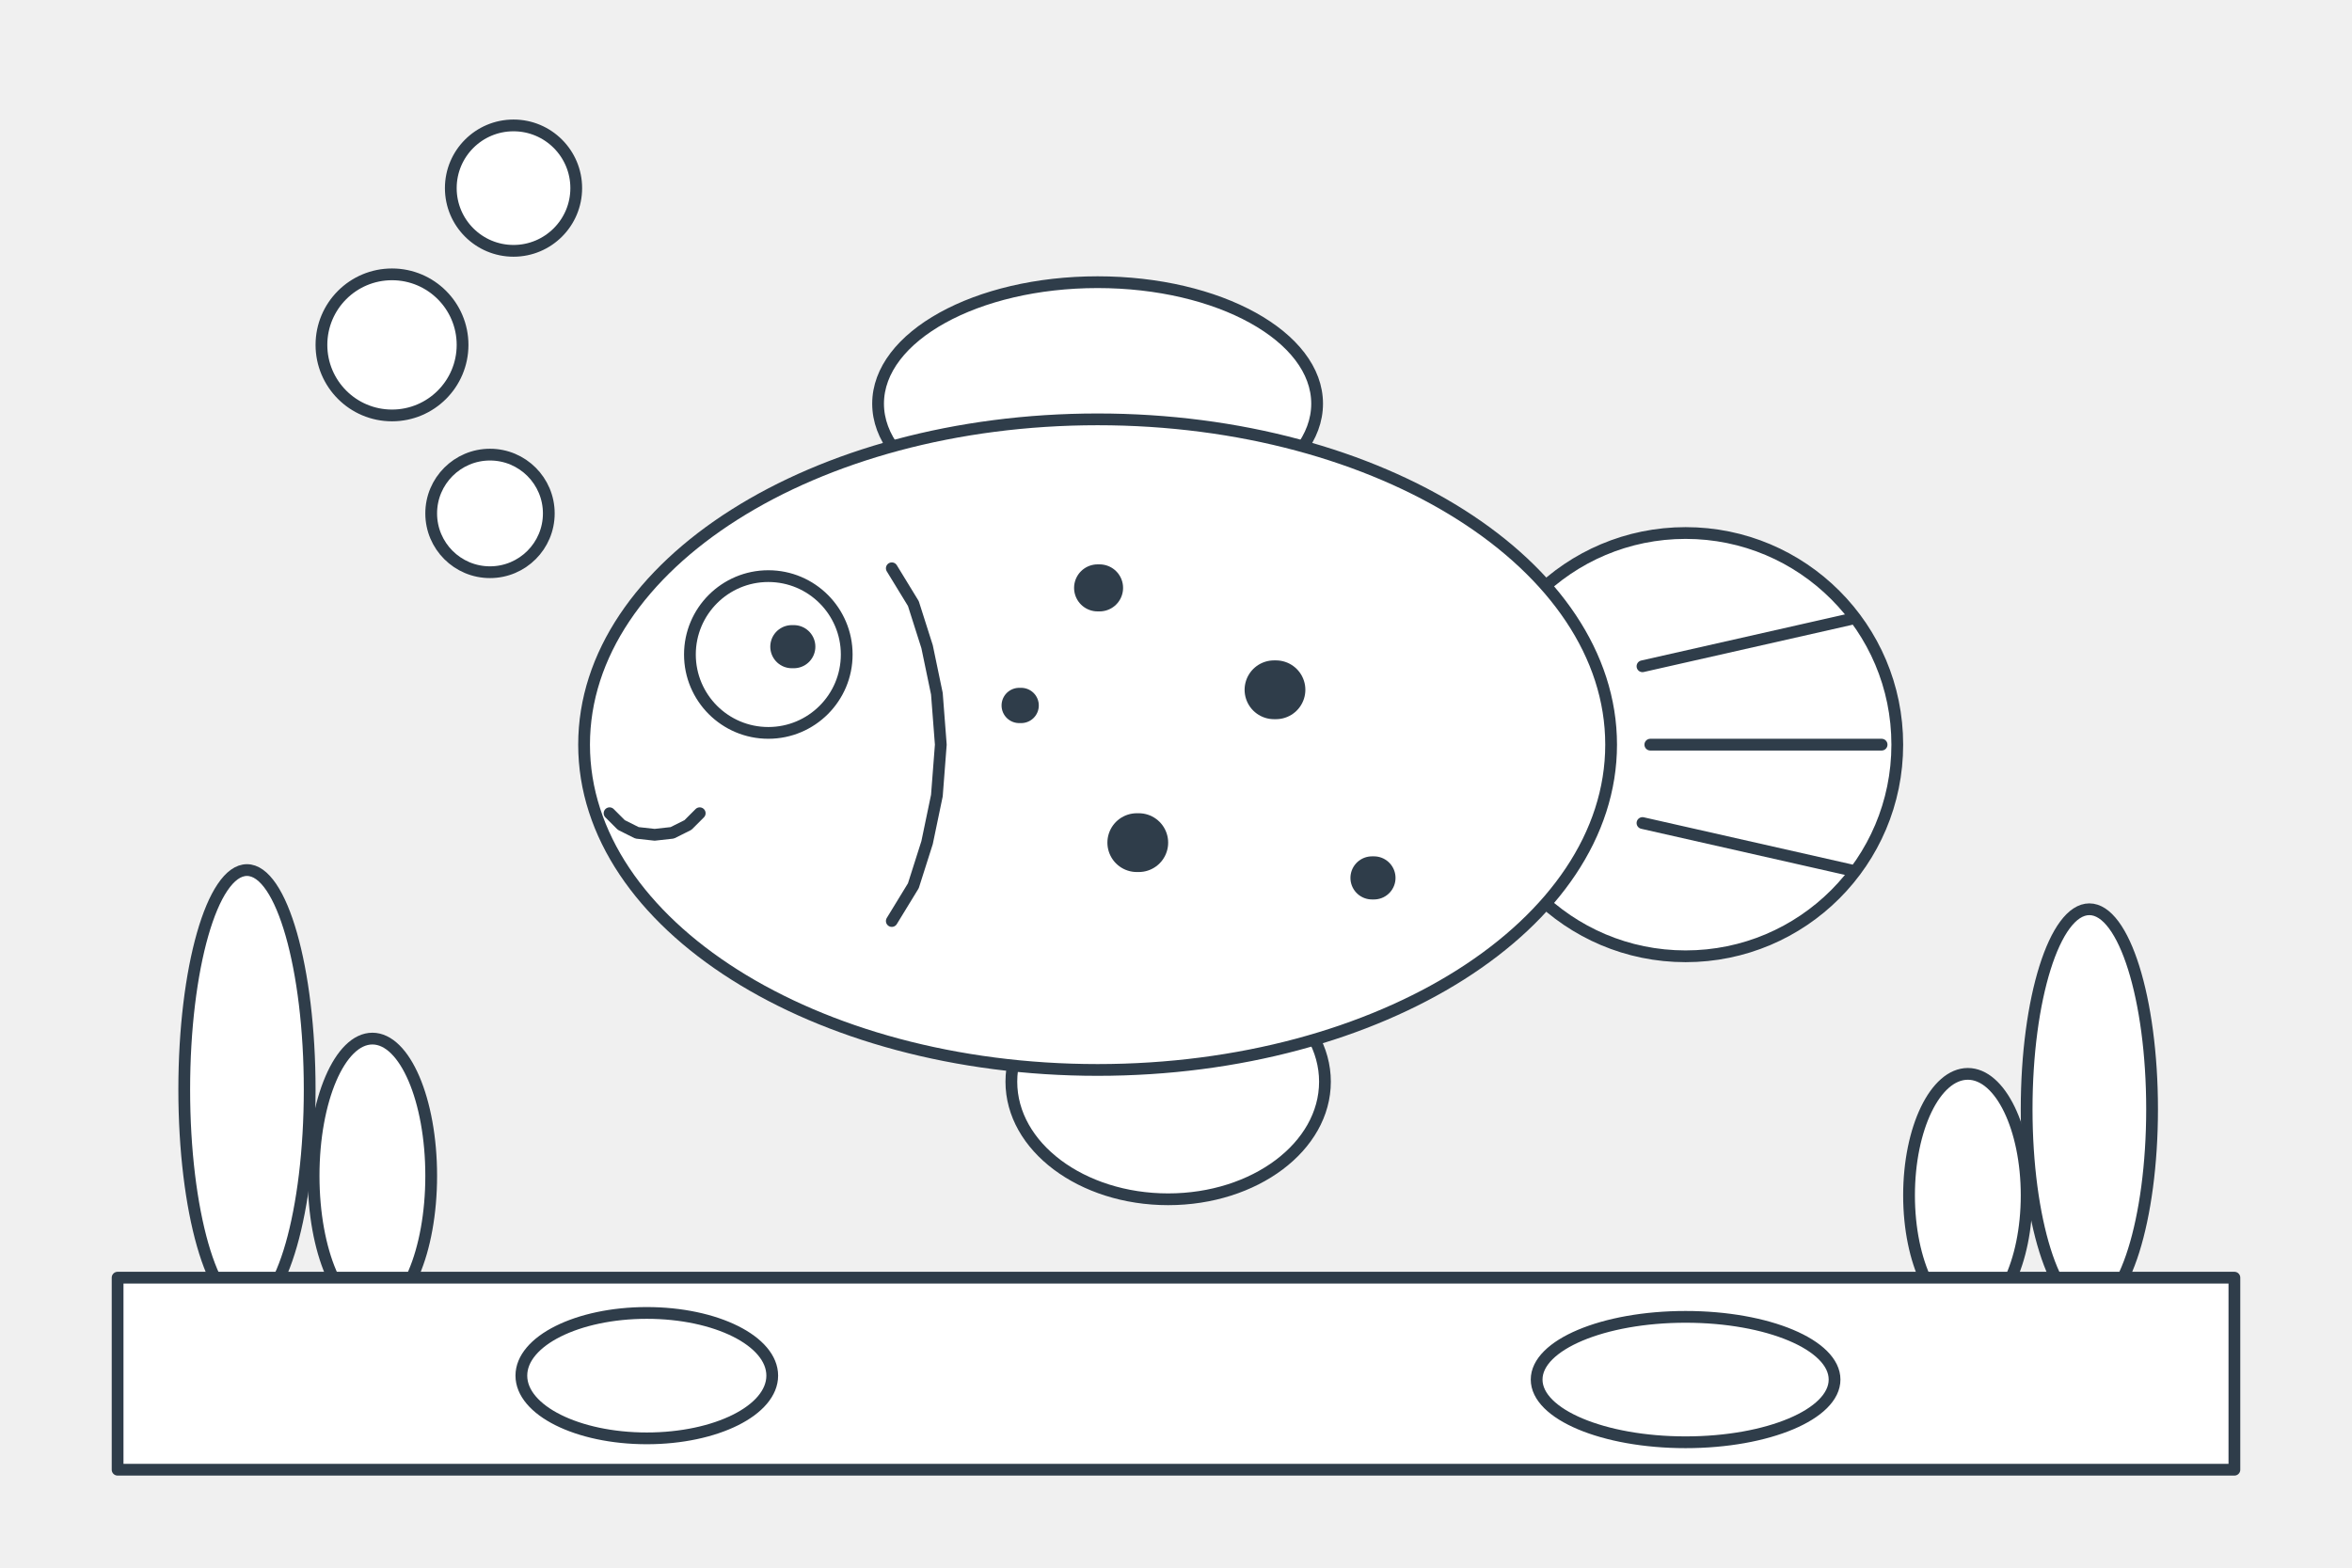
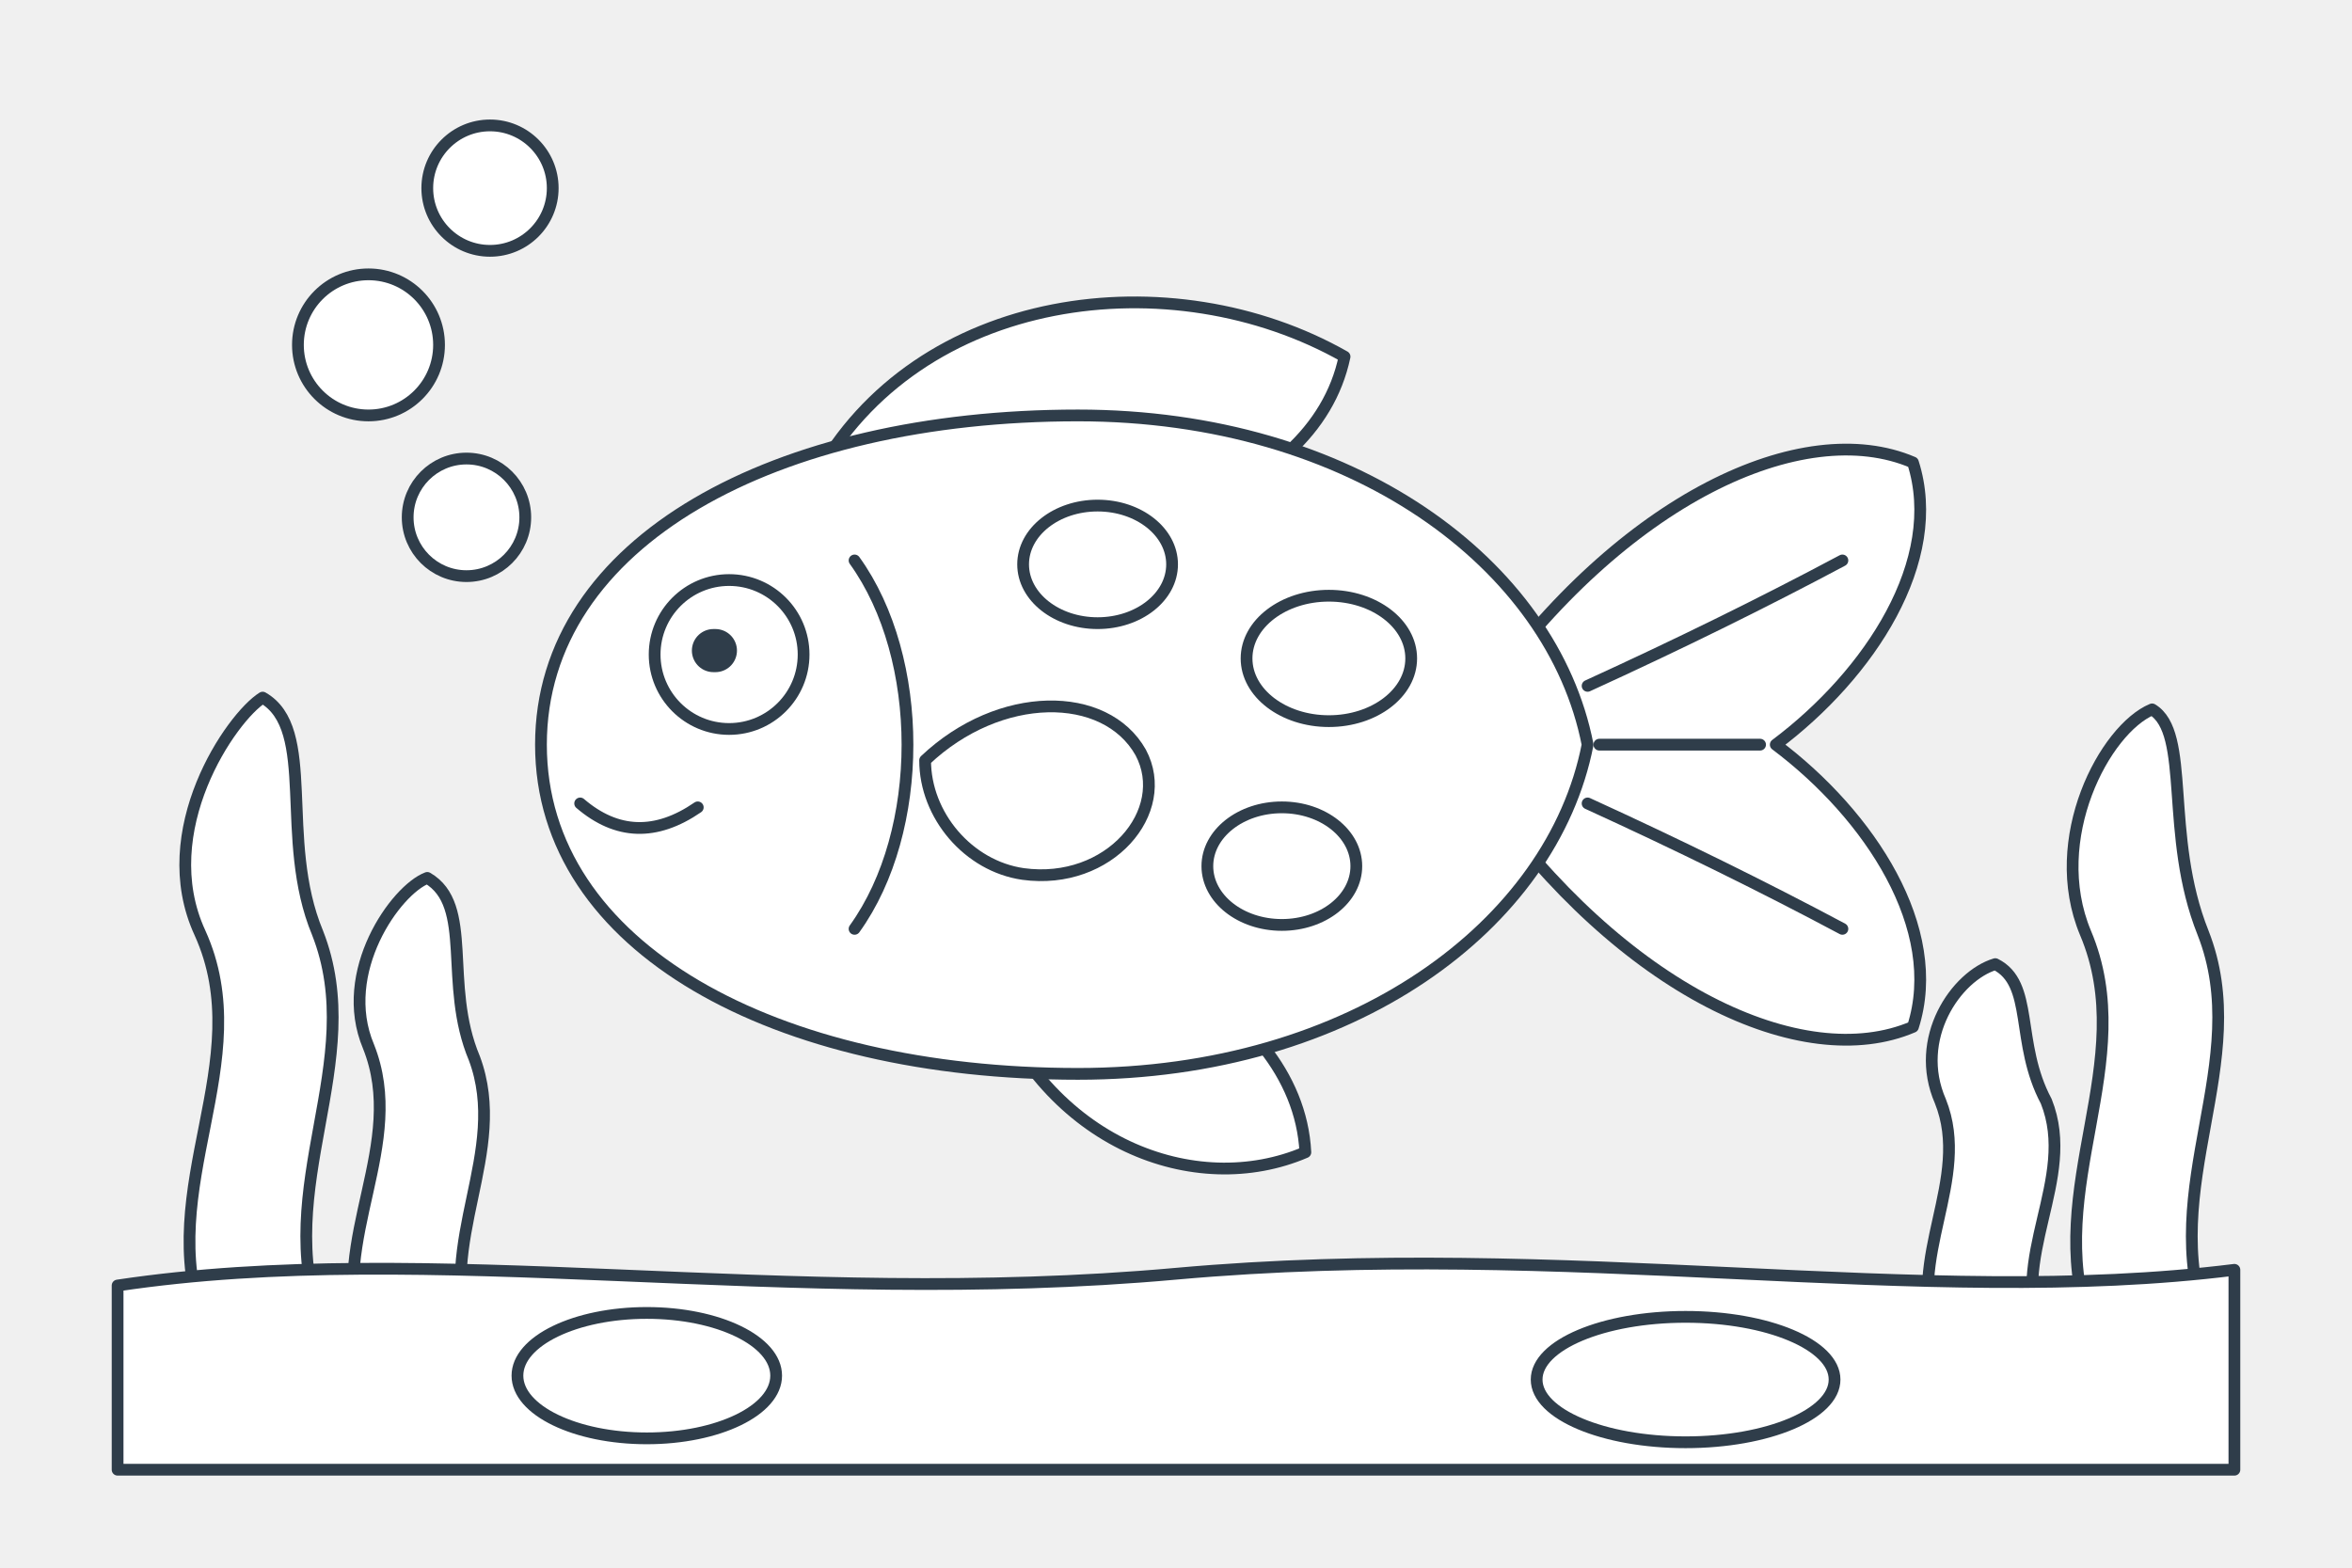
<svg xmlns="http://www.w3.org/2000/svg" viewBox="0 0 1200 800" width="1200" height="800" stroke-linecap="round" stroke-linejoin="round">
-   <ellipse cx="126" cy="556" rx="32" ry="112" fill="#ffffff" stroke="#2f3d4a" stroke-width="6" />
-   <ellipse cx="190" cy="600" rx="30" ry="70" fill="#ffffff" stroke="#2f3d4a" stroke-width="6" />
-   <ellipse cx="1066" cy="566" rx="32" ry="102" fill="#ffffff" stroke="#2f3d4a" stroke-width="6" />
-   <ellipse cx="1004" cy="610" rx="30" ry="62" fill="#ffffff" stroke="#2f3d4a" stroke-width="6" />
-   <rect x="60" y="652" width="1080" height="98" fill="#ffffff" stroke="#2f3d4a" stroke-width="6" />
-   <ellipse cx="330" cy="702" rx="64" ry="32" fill="#ffffff" stroke="#2f3d4a" stroke-width="6" />
+   <path d="M104 676 C78 606 132 542 102 476 C78 424 118 366 134 356 C162 372 142 428 162 476 C188 542 138 606 164 676 Z" fill="#ffffff" stroke="#2f3d4a" stroke-width="6" />
+   <path d="M184 684 C168 632 208 584 188 534 C172 496 202 454 218 448 C242 462 226 502 242 540 C260 588 222 634 240 684 Z" fill="#ffffff" stroke="#2f3d4a" stroke-width="6" />
+   <path d="M1066 676 C1042 606 1092 542 1064 476 C1044 428 1074 372 1098 362 C1118 374 1104 426 1124 476 C1150 542 1100 606 1126 676 Z" fill="#ffffff" stroke="#2f3d4a" stroke-width="6" />
+   <path d="M988 684 C972 642 1006 602 990 562 C976 530 998 498 1018 492 C1038 502 1028 532 1044 562 C1060 602 1024 642 1042 684 Z" fill="#ffffff" stroke="#2f3d4a" stroke-width="6" />
+   <path d="M60 656 C220 632 400 668 600 650 C800 632 980 668 1140 648 L1140 750 L60 750 Z" fill="#ffffff" stroke="#2f3d4a" stroke-width="6" />
+   <ellipse cx="330" cy="702" rx="66" ry="32" fill="#ffffff" stroke="#2f3d4a" stroke-width="6" />
  <ellipse cx="860" cy="704" rx="76" ry="32" fill="#ffffff" stroke="#2f3d4a" stroke-width="6" />
-   <circle cx="860" cy="380" r="108" fill="#ffffff" stroke="#2f3d4a" stroke-width="6" />
-   <line x1="838" y1="340" x2="944" y2="316" fill="none" stroke="#2f3d4a" stroke-width="6" />
-   <line x1="842" y1="380" x2="960" y2="380" fill="none" stroke="#2f3d4a" stroke-width="6" />
-   <line x1="838" y1="420" x2="944" y2="444" fill="none" stroke="#2f3d4a" stroke-width="6" />
-   <ellipse cx="560" cy="206" rx="112" ry="62" fill="#ffffff" stroke="#2f3d4a" stroke-width="6" />
-   <ellipse cx="596" cy="552" rx="80" ry="60" fill="#ffffff" stroke="#2f3d4a" stroke-width="6" />
-   <ellipse cx="560" cy="380" rx="262" ry="166" fill="#ffffff" stroke="#2f3d4a" stroke-width="6" />
-   <polyline points="455,290 466,308 473,330 478,354 480,380 478,406 473,430 466,452 455,470" fill="none" stroke="#2f3d4a" stroke-width="6" />
-   <polyline points="560,300 561,300" fill="none" stroke="#2f3d4a" stroke-width="24" />
-   <polyline points="650,352 651,352" fill="none" stroke="#2f3d4a" stroke-width="30" />
-   <polyline points="580,430 581,430" fill="none" stroke="#2f3d4a" stroke-width="30" />
-   <polyline points="700,448 701,448" fill="none" stroke="#2f3d4a" stroke-width="22" />
-   <polyline points="520,360 521,360" fill="none" stroke="#2f3d4a" stroke-width="18" />
-   <circle cx="392" cy="334" r="40" fill="#ffffff" stroke="#2f3d4a" stroke-width="6" />
-   <polyline points="404,330 405,330" fill="none" stroke="#2f3d4a" stroke-width="22" />
-   <polyline points="357,415 351,421 343,425 334,426 325,425 317,421 311,415" fill="none" stroke="#2f3d4a" stroke-width="6" />
-   <circle cx="250" cy="262" r="30" fill="#ffffff" stroke="#2f3d4a" stroke-width="6" />
-   <circle cx="200" cy="176" r="36" fill="#ffffff" stroke="#2f3d4a" stroke-width="6" />
-   <circle cx="262" cy="96" r="32" fill="#ffffff" stroke="#2f3d4a" stroke-width="6" />
+   <path d="M756 356 C828 254 920 212 976 236 C992 286 954 344 906 380 C954 416 992 474 976 524 C920 548 828 506 756 404 Z" fill="#ffffff" stroke="#2f3d4a" stroke-width="6" />
+   <path d="M810 350 Q880 318 940 286" fill="none" stroke="#2f3d4a" stroke-width="6" />
+   <line x1="816" y1="380" x2="898" y2="380" fill="none" stroke="#2f3d4a" stroke-width="6" />
+   <path d="M810 410 Q880 442 940 474" fill="none" stroke="#2f3d4a" stroke-width="6" />
+   <path d="M416 244 C468 148 598 132 686 182 C678 220 646 246 604 262 Z" fill="#ffffff" stroke="#2f3d4a" stroke-width="6" />
+   <path d="M504 504 C534 584 610 612 666 588 C664 548 634 516 600 498 Z" fill="#ffffff" stroke="#2f3d4a" stroke-width="6" />
+   <path d="M276 380 C276 276 396 212 550 212 C690 212 792 288 810 380 C792 472 690 548 550 548 C396 548 276 484 276 380 Z" fill="#ffffff" stroke="#2f3d4a" stroke-width="6" />
+   <path d="M436 286 C472 336 472 424 436 474" fill="none" stroke="#2f3d4a" stroke-width="6" />
+   <path d="M472 388 C510 352 564 352 582 384 C598 414 566 452 522 446 C494 442 472 416 472 388 Z" fill="#ffffff" stroke="#2f3d4a" stroke-width="6" />
+   <ellipse cx="560" cy="288" rx="38" ry="30" fill="#ffffff" stroke="#2f3d4a" stroke-width="6" />
+   <ellipse cx="678" cy="336" rx="42" ry="32" fill="#ffffff" stroke="#2f3d4a" stroke-width="6" />
+   <ellipse cx="654" cy="442" rx="38" ry="30" fill="#ffffff" stroke="#2f3d4a" stroke-width="6" />
+   <circle cx="372" cy="334" r="38" fill="#ffffff" stroke="#2f3d4a" stroke-width="6" />
+   <polyline points="364,332 365,332" fill="none" stroke="#2f3d4a" stroke-width="22" />
+   <path d="M296 410 Q324 434 356 412" fill="none" stroke="#2f3d4a" stroke-width="6" />
+   <circle cx="238" cy="264" r="30" fill="#ffffff" stroke="#2f3d4a" stroke-width="6" />
+   <circle cx="188" cy="176" r="36" fill="#ffffff" stroke="#2f3d4a" stroke-width="6" />
+   <circle cx="250" cy="96" r="32" fill="#ffffff" stroke="#2f3d4a" stroke-width="6" />
</svg>
